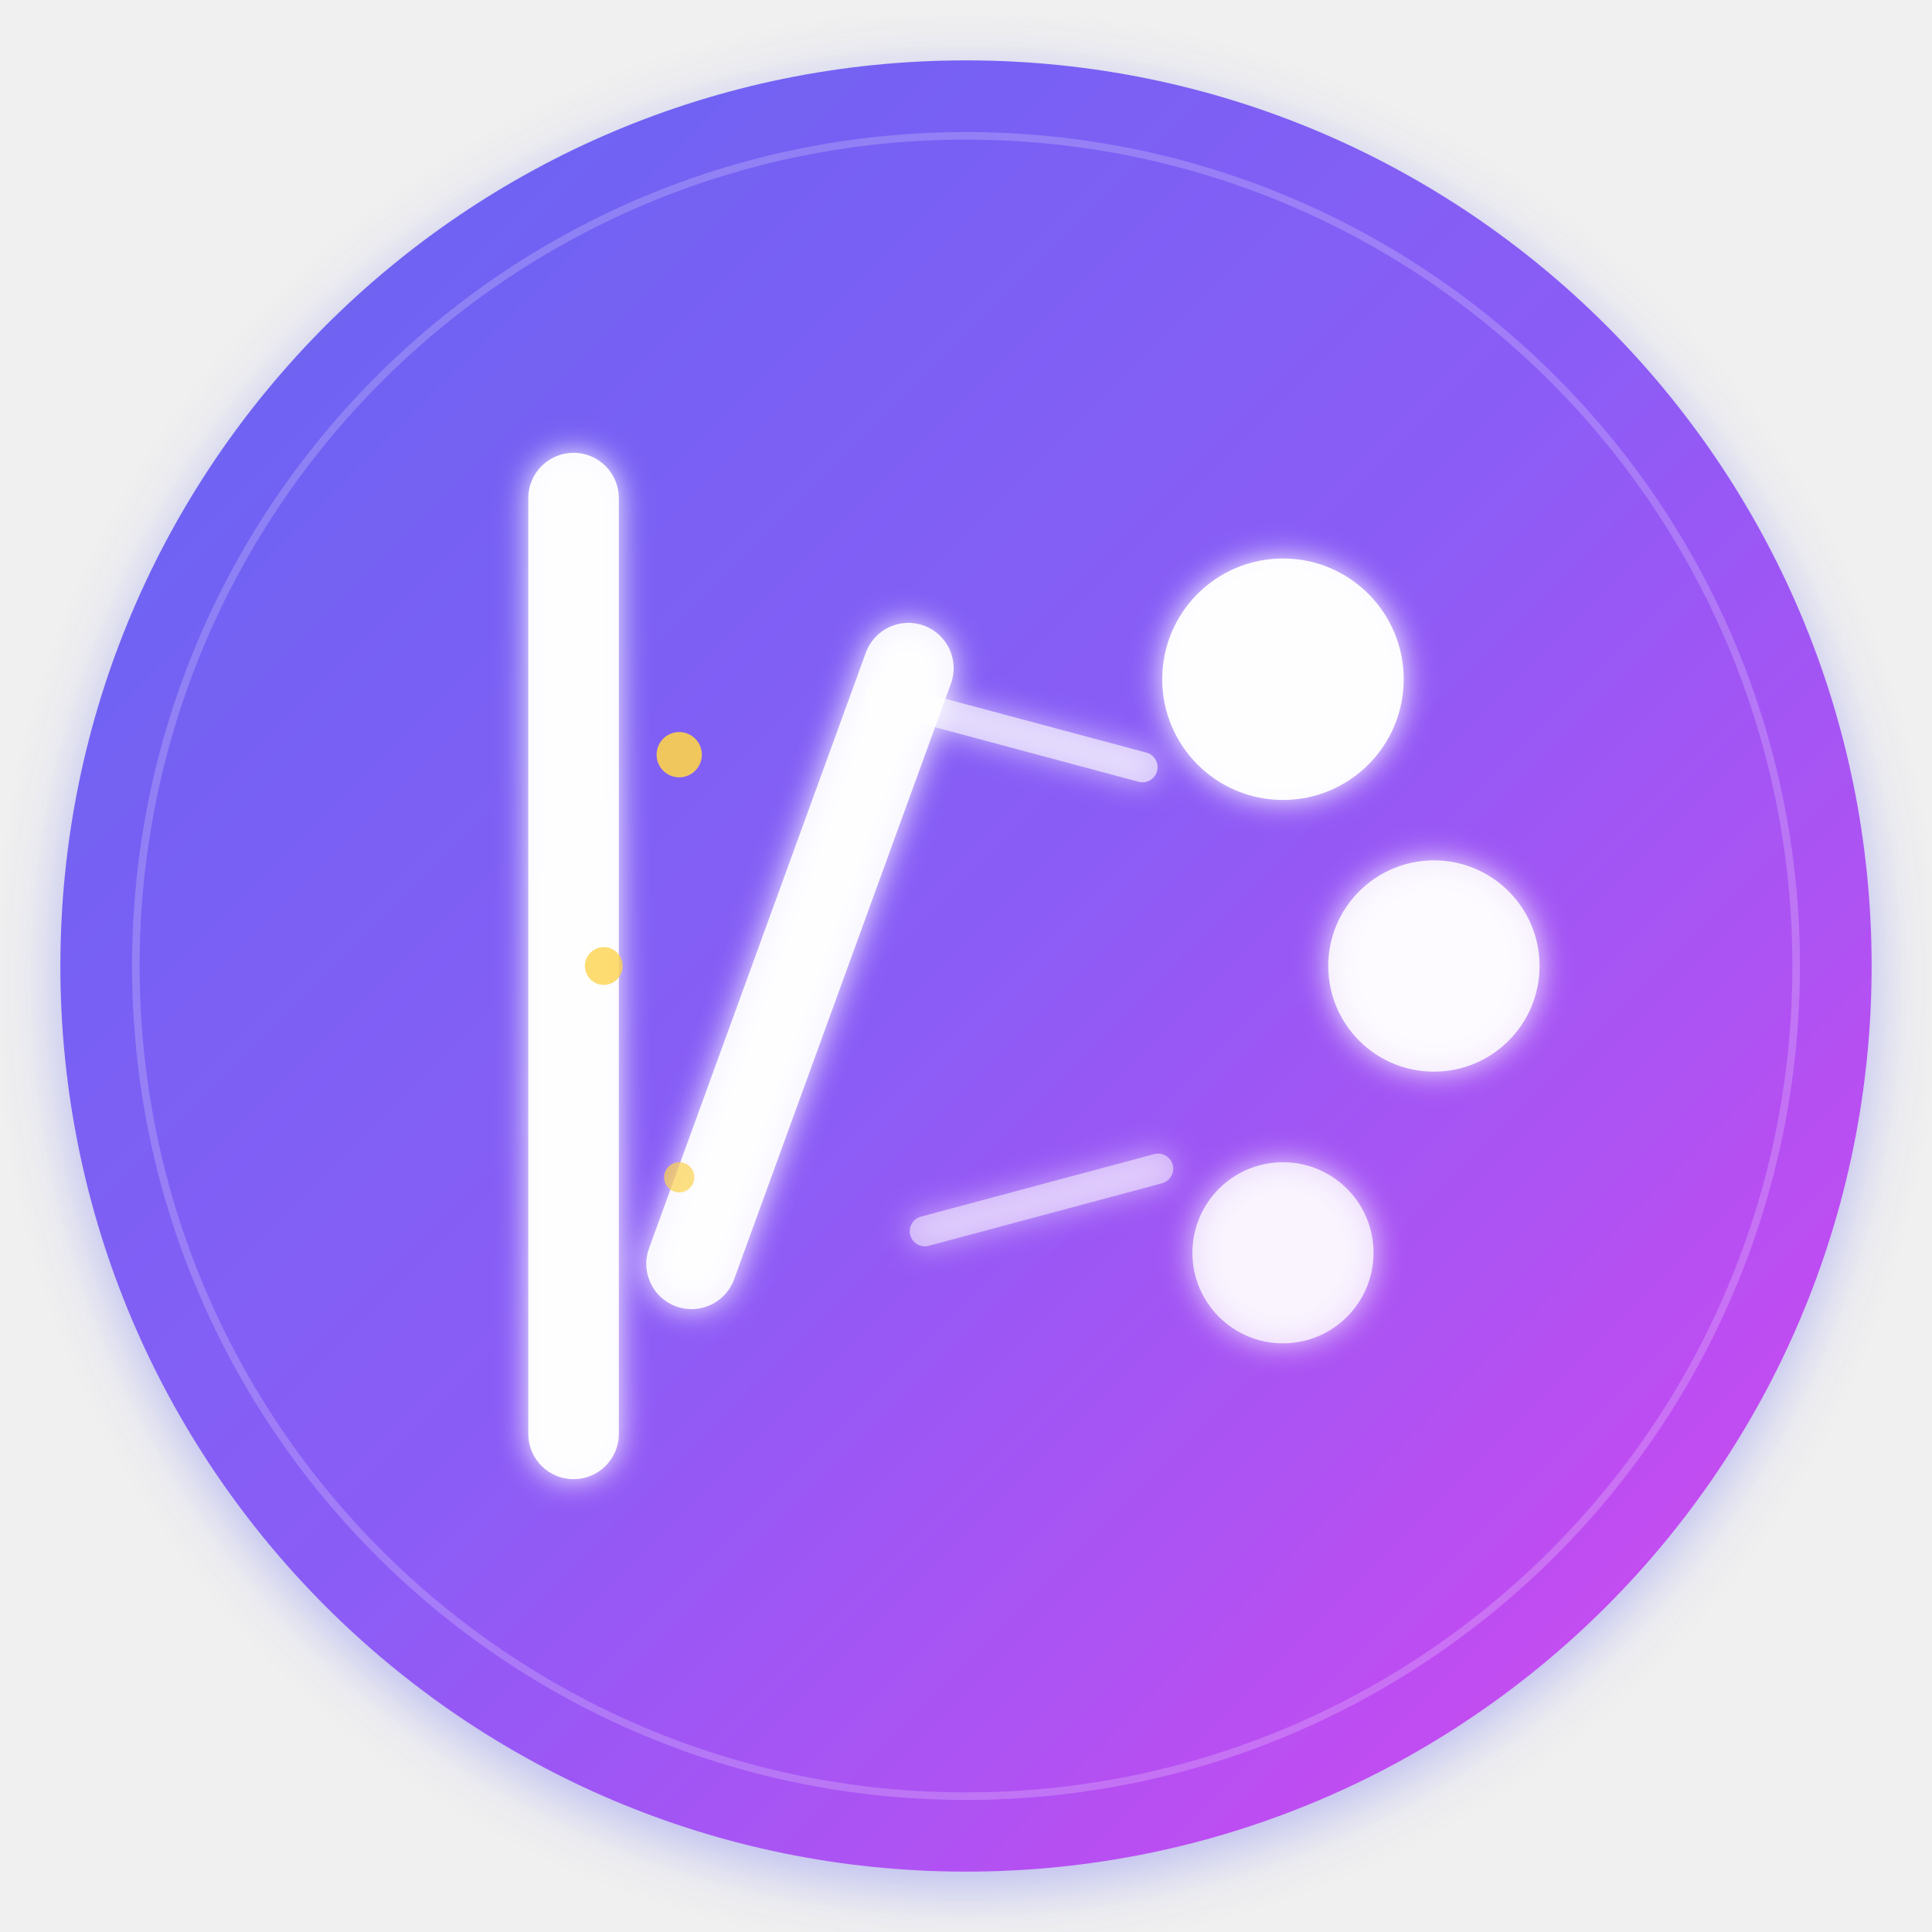
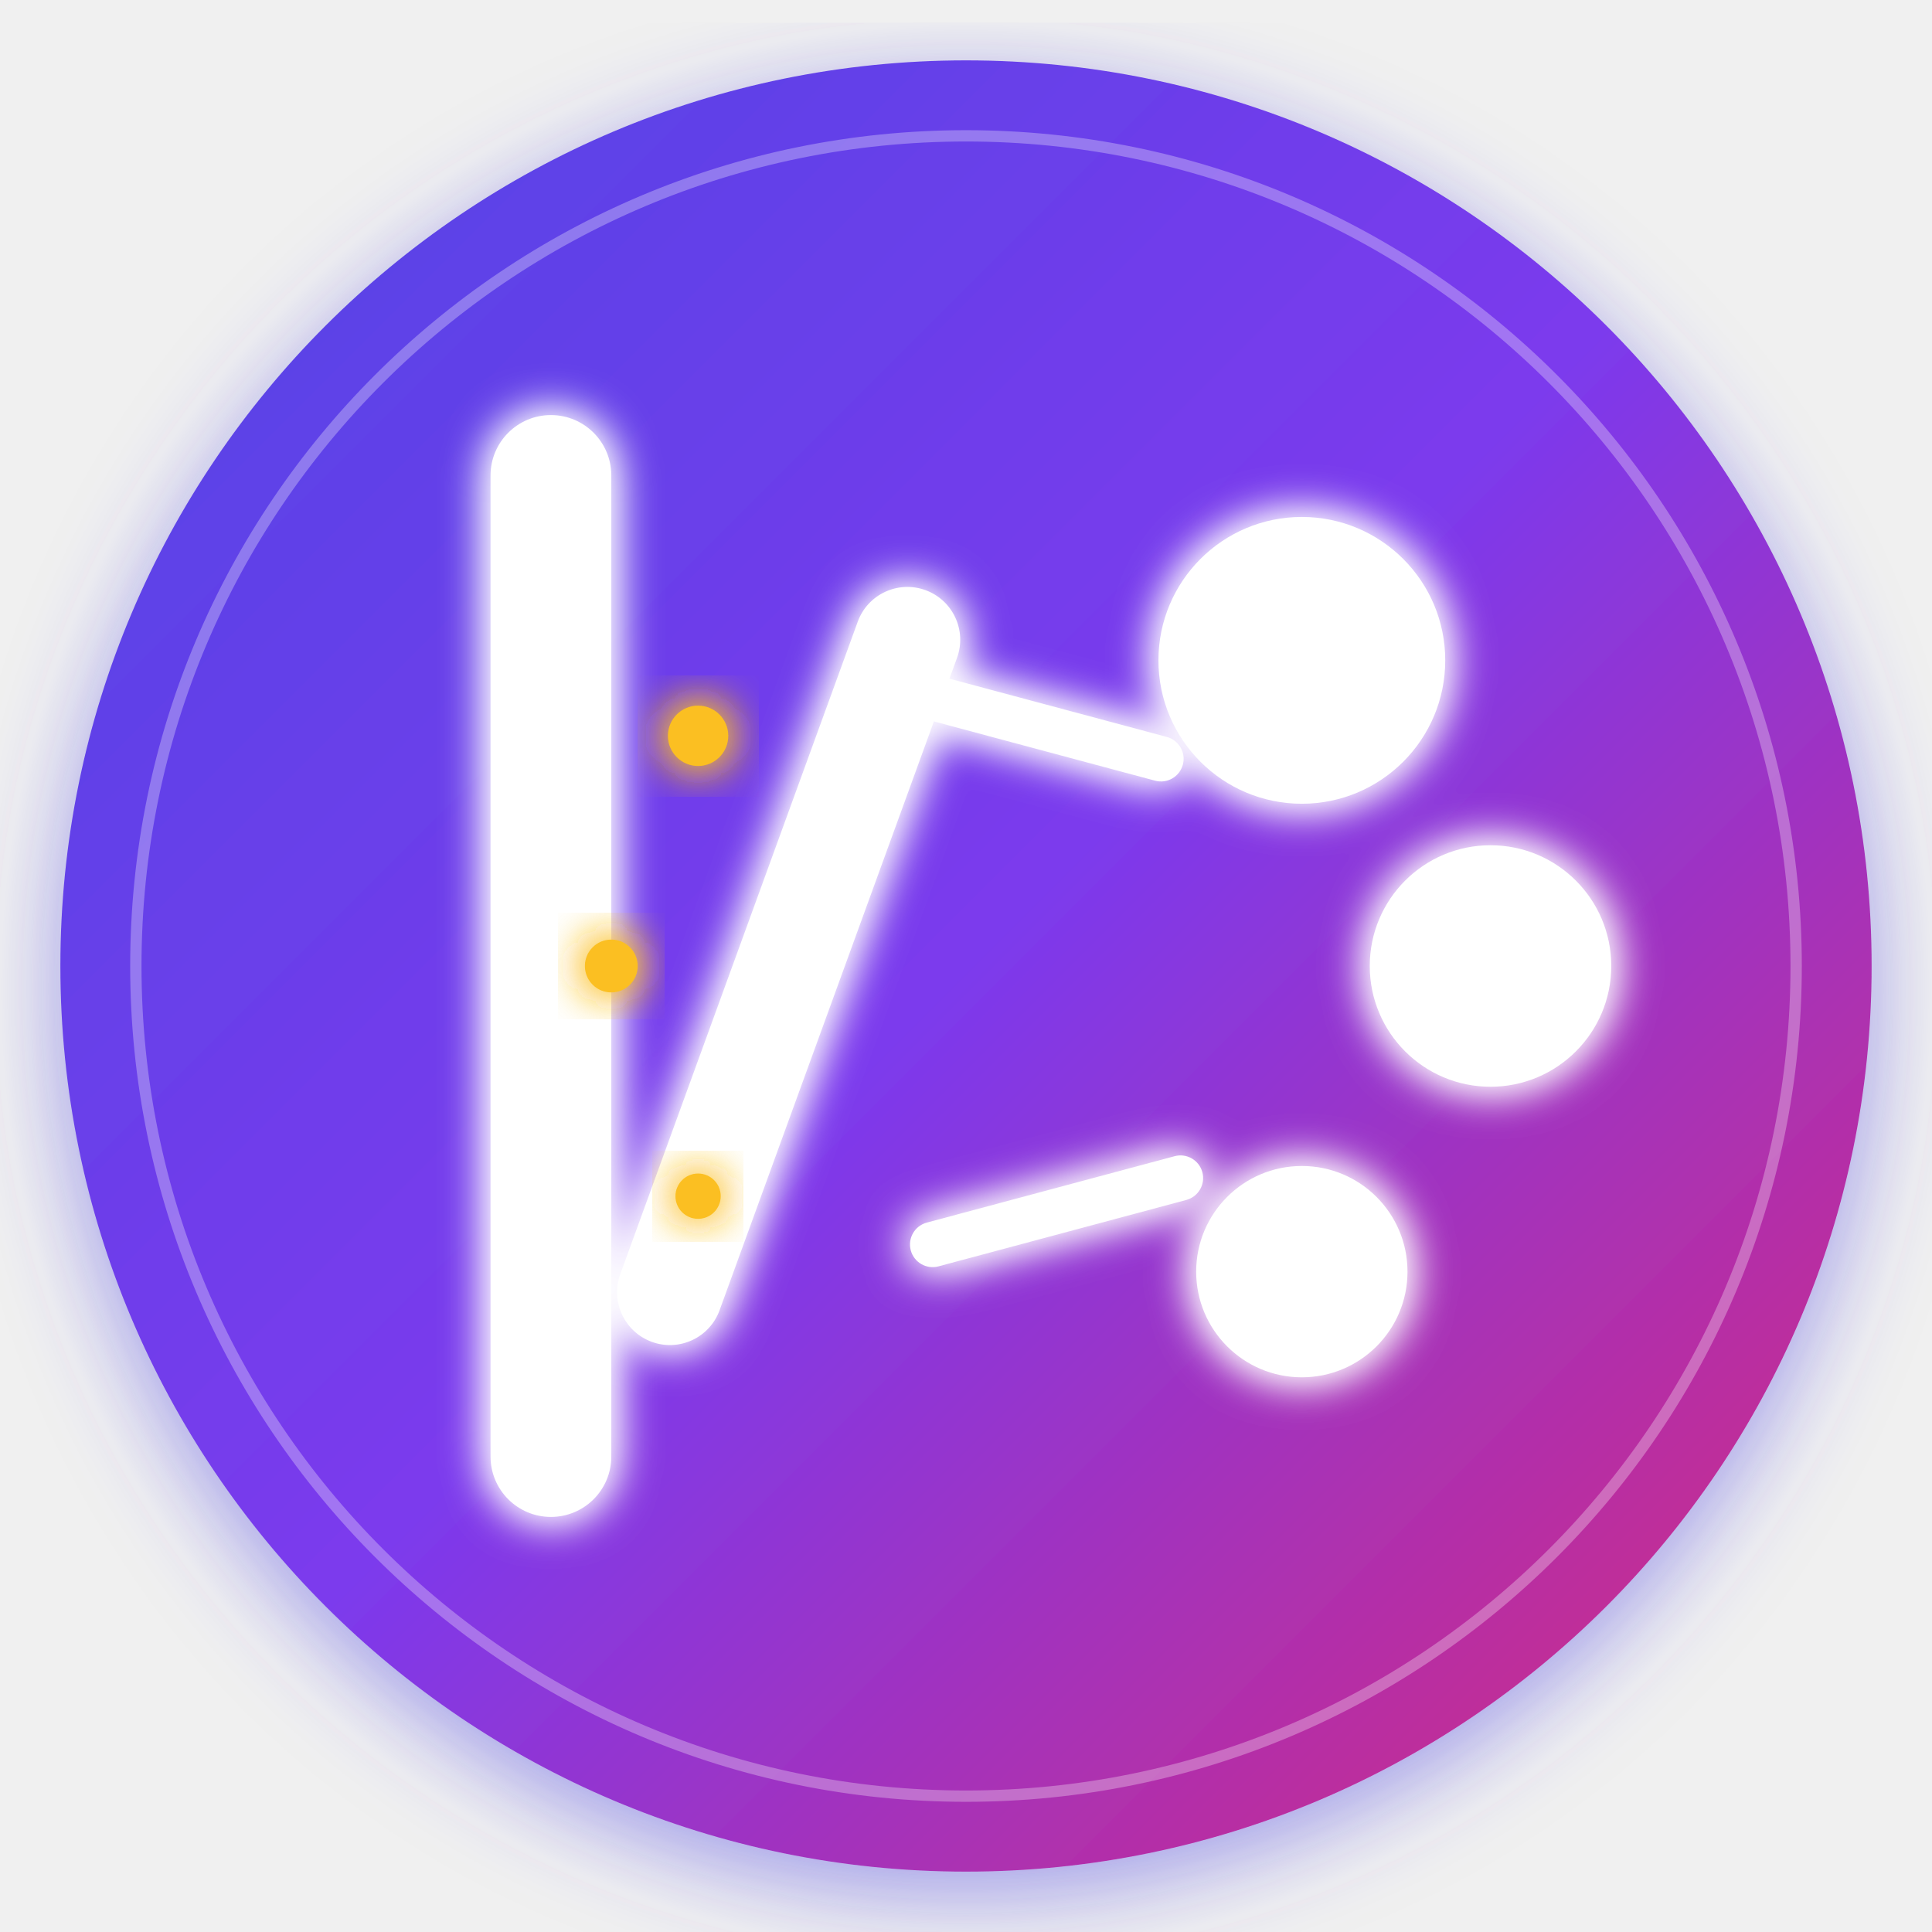
<svg xmlns="http://www.w3.org/2000/svg" viewBox="0 0 512 512">
  <defs>
    <linearGradient id="bgGradient" x1="0%" y1="0%" x2="100%" y2="100%">
-       <stop offset="0%" style="stop-color:#6366f1" />
-       <stop offset="50%" style="stop-color:#8b5cf6" />
-       <stop offset="100%" style="stop-color:#d946ef" />
+       <stop offset="0%" style="stop-color:#4f46e5" />
+       <stop offset="50%" style="stop-color:#7c3aed" />
+       <stop offset="100%" style="stop-color:#db2777" />
    </linearGradient>
    <filter id="glow" x="-50%" y="-50%" width="200%" height="200%">
-       <feGaussianBlur stdDeviation="4" result="blur" />
+       <feGaussianBlur stdDeviation="6" result="blur" />
      <feMerge>
+         <feMergeNode in="blur" />
        <feMergeNode in="blur" />
        <feMergeNode in="SourceGraphic" />
      </feMerge>
    </filter>
+     <filter id="innerShadow" x="-50%" y="-50%" width="200%" height="200%">
+       <feOffset dx="0" dy="2" />
+       <feGaussianBlur stdDeviation="3" result="offset-blur" />
+       <feComposite operator="out" in="SourceGraphic" in2="offset-blur" result="inverse" />
+       <feFlood flood-color="black" flood-opacity="0.2" result="color" />
+       <feComposite operator="in" in="color" in2="inverse" result="shadow" />
+       <feComposite operator="over" in="shadow" in2="SourceGraphic" />
+     </filter>
    <filter id="shadow" x="-50%" y="-50%" width="200%" height="200%">
-       <feDropShadow dx="0" dy="4" stdDeviation="8" flood-color="#6366f1" flood-opacity="0.4" />
+       <feDropShadow dx="0" dy="6" stdDeviation="12" flood-color="#4f46e5" flood-opacity="0.5" />
    </filter>
  </defs>
  <circle cx="256" cy="256" r="240" fill="url(#bgGradient)" filter="url(#shadow)" />
-   <circle cx="256" cy="256" r="220" fill="none" stroke="rgba(255,255,255,0.2)" stroke-width="2" />
+   <circle cx="256" cy="256" r="220" fill="none" stroke="rgba(255,255,255,0.3)" stroke-width="3" />
  <g fill="white" filter="url(#glow)">
-     <rect x="140" y="120" width="24" height="272" rx="12" fill="white" opacity="0.95" />
-     <rect x="200" y="160" width="24" height="192" rx="12" fill="white" opacity="0.9" transform="rotate(20 212 256)" />
-     <circle cx="340" cy="180" r="32" fill="white" opacity="0.95" />
-     <circle cx="380" cy="256" r="28" fill="white" opacity="0.85" />
-     <circle cx="340" cy="332" r="24" fill="white" opacity="0.75" />
-     <rect x="228" y="190" width="80" height="8" rx="4" fill="white" opacity="0.6" transform="rotate(15 268 194)" />
-     <rect x="240" y="314" width="72" height="8" rx="4" fill="white" opacity="0.5" transform="rotate(-15 276 318)" />
+     <rect x="130" y="110" width="32" height="292" rx="16" fill="white" />
+     <rect x="195" y="150" width="28" height="212" rx="14" fill="white" transform="rotate(20 209 256)" />
+     <circle cx="345" cy="175" r="38" fill="white" />
+     <circle cx="395" cy="256" r="32" fill="white" />
+     <circle cx="345" cy="337" r="28" fill="white" />
+     <rect x="225" y="185" width="90" height="12" rx="6" fill="white" transform="rotate(15 270 191)" />
+     <rect x="240" y="315" width="80" height="12" rx="6" fill="white" transform="rotate(-15 280 321)" />
  </g>
-   <circle cx="180" cy="200" r="6" fill="#fcd34d" opacity="0.9" />
-   <circle cx="160" cy="256" r="5" fill="#fcd34d" opacity="0.8" />
-   <circle cx="180" cy="312" r="4" fill="#fcd34d" opacity="0.7" />
+   <circle cx="185" cy="195" r="8" fill="#fbbf24" filter="url(#glow)" />
+   <circle cx="162" cy="256" r="7" fill="#fbbf24" filter="url(#glow)" />
+   <circle cx="185" cy="317" r="6" fill="#fbbf24" filter="url(#glow)" />
</svg>
